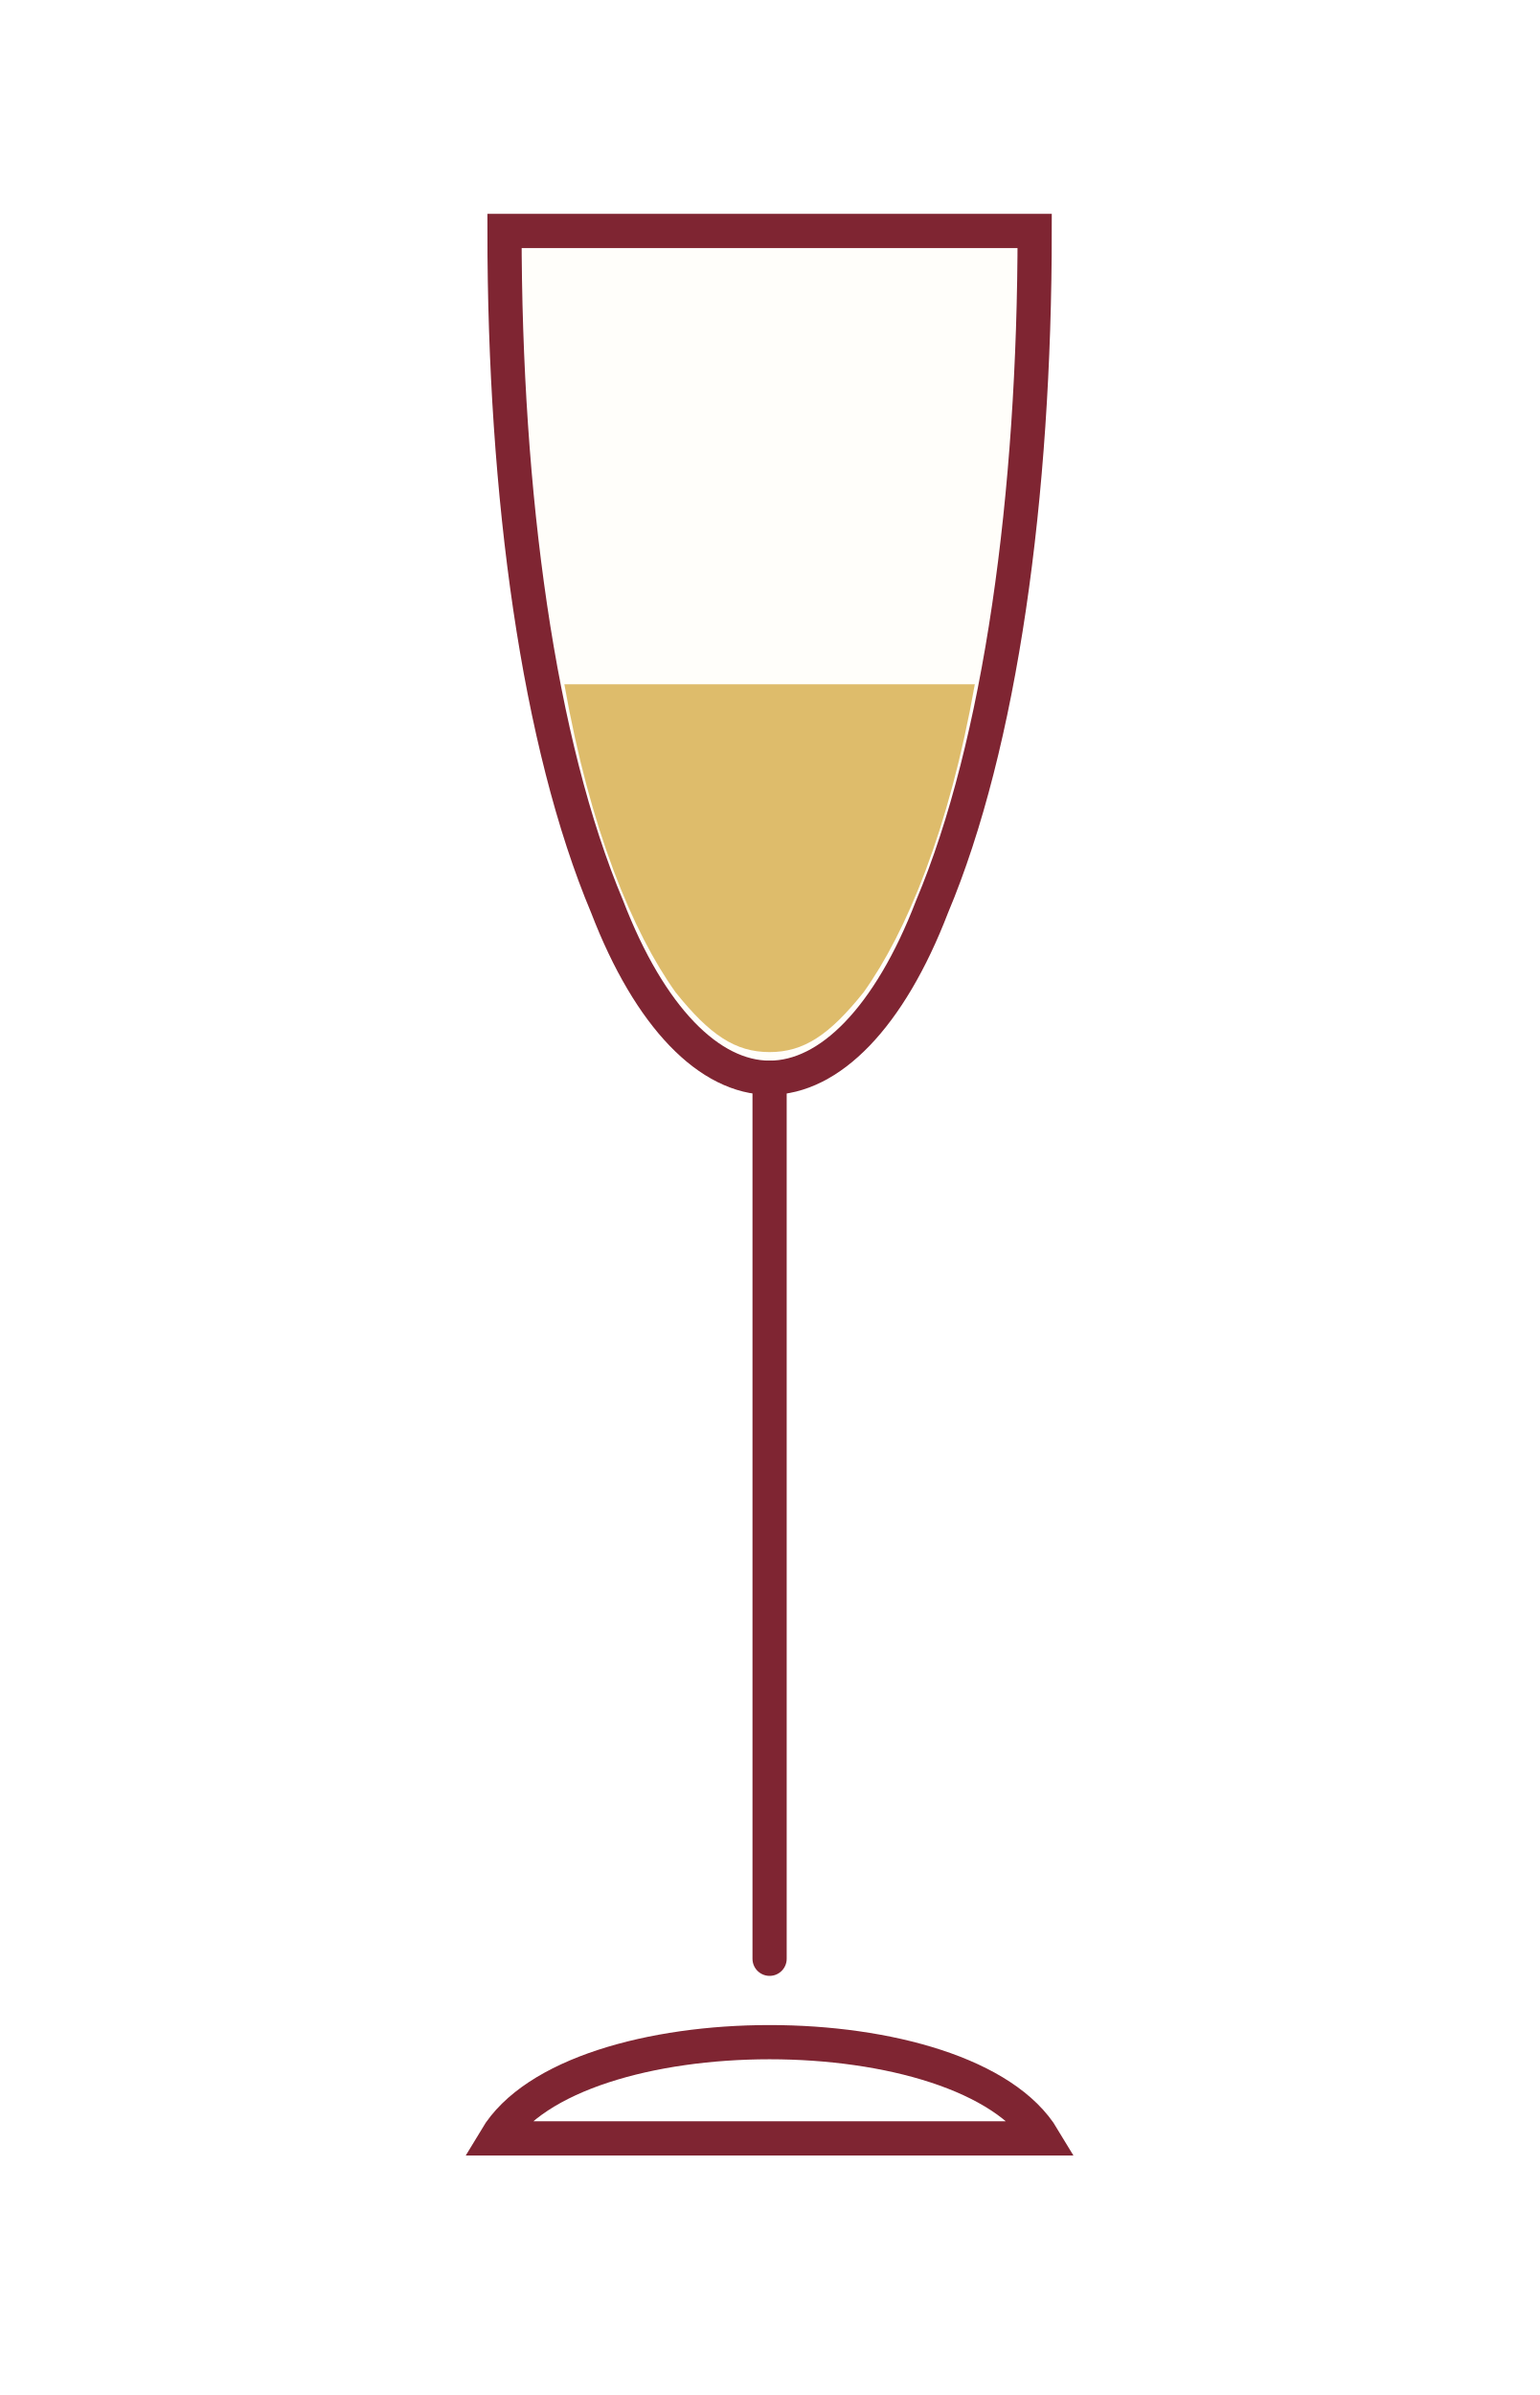
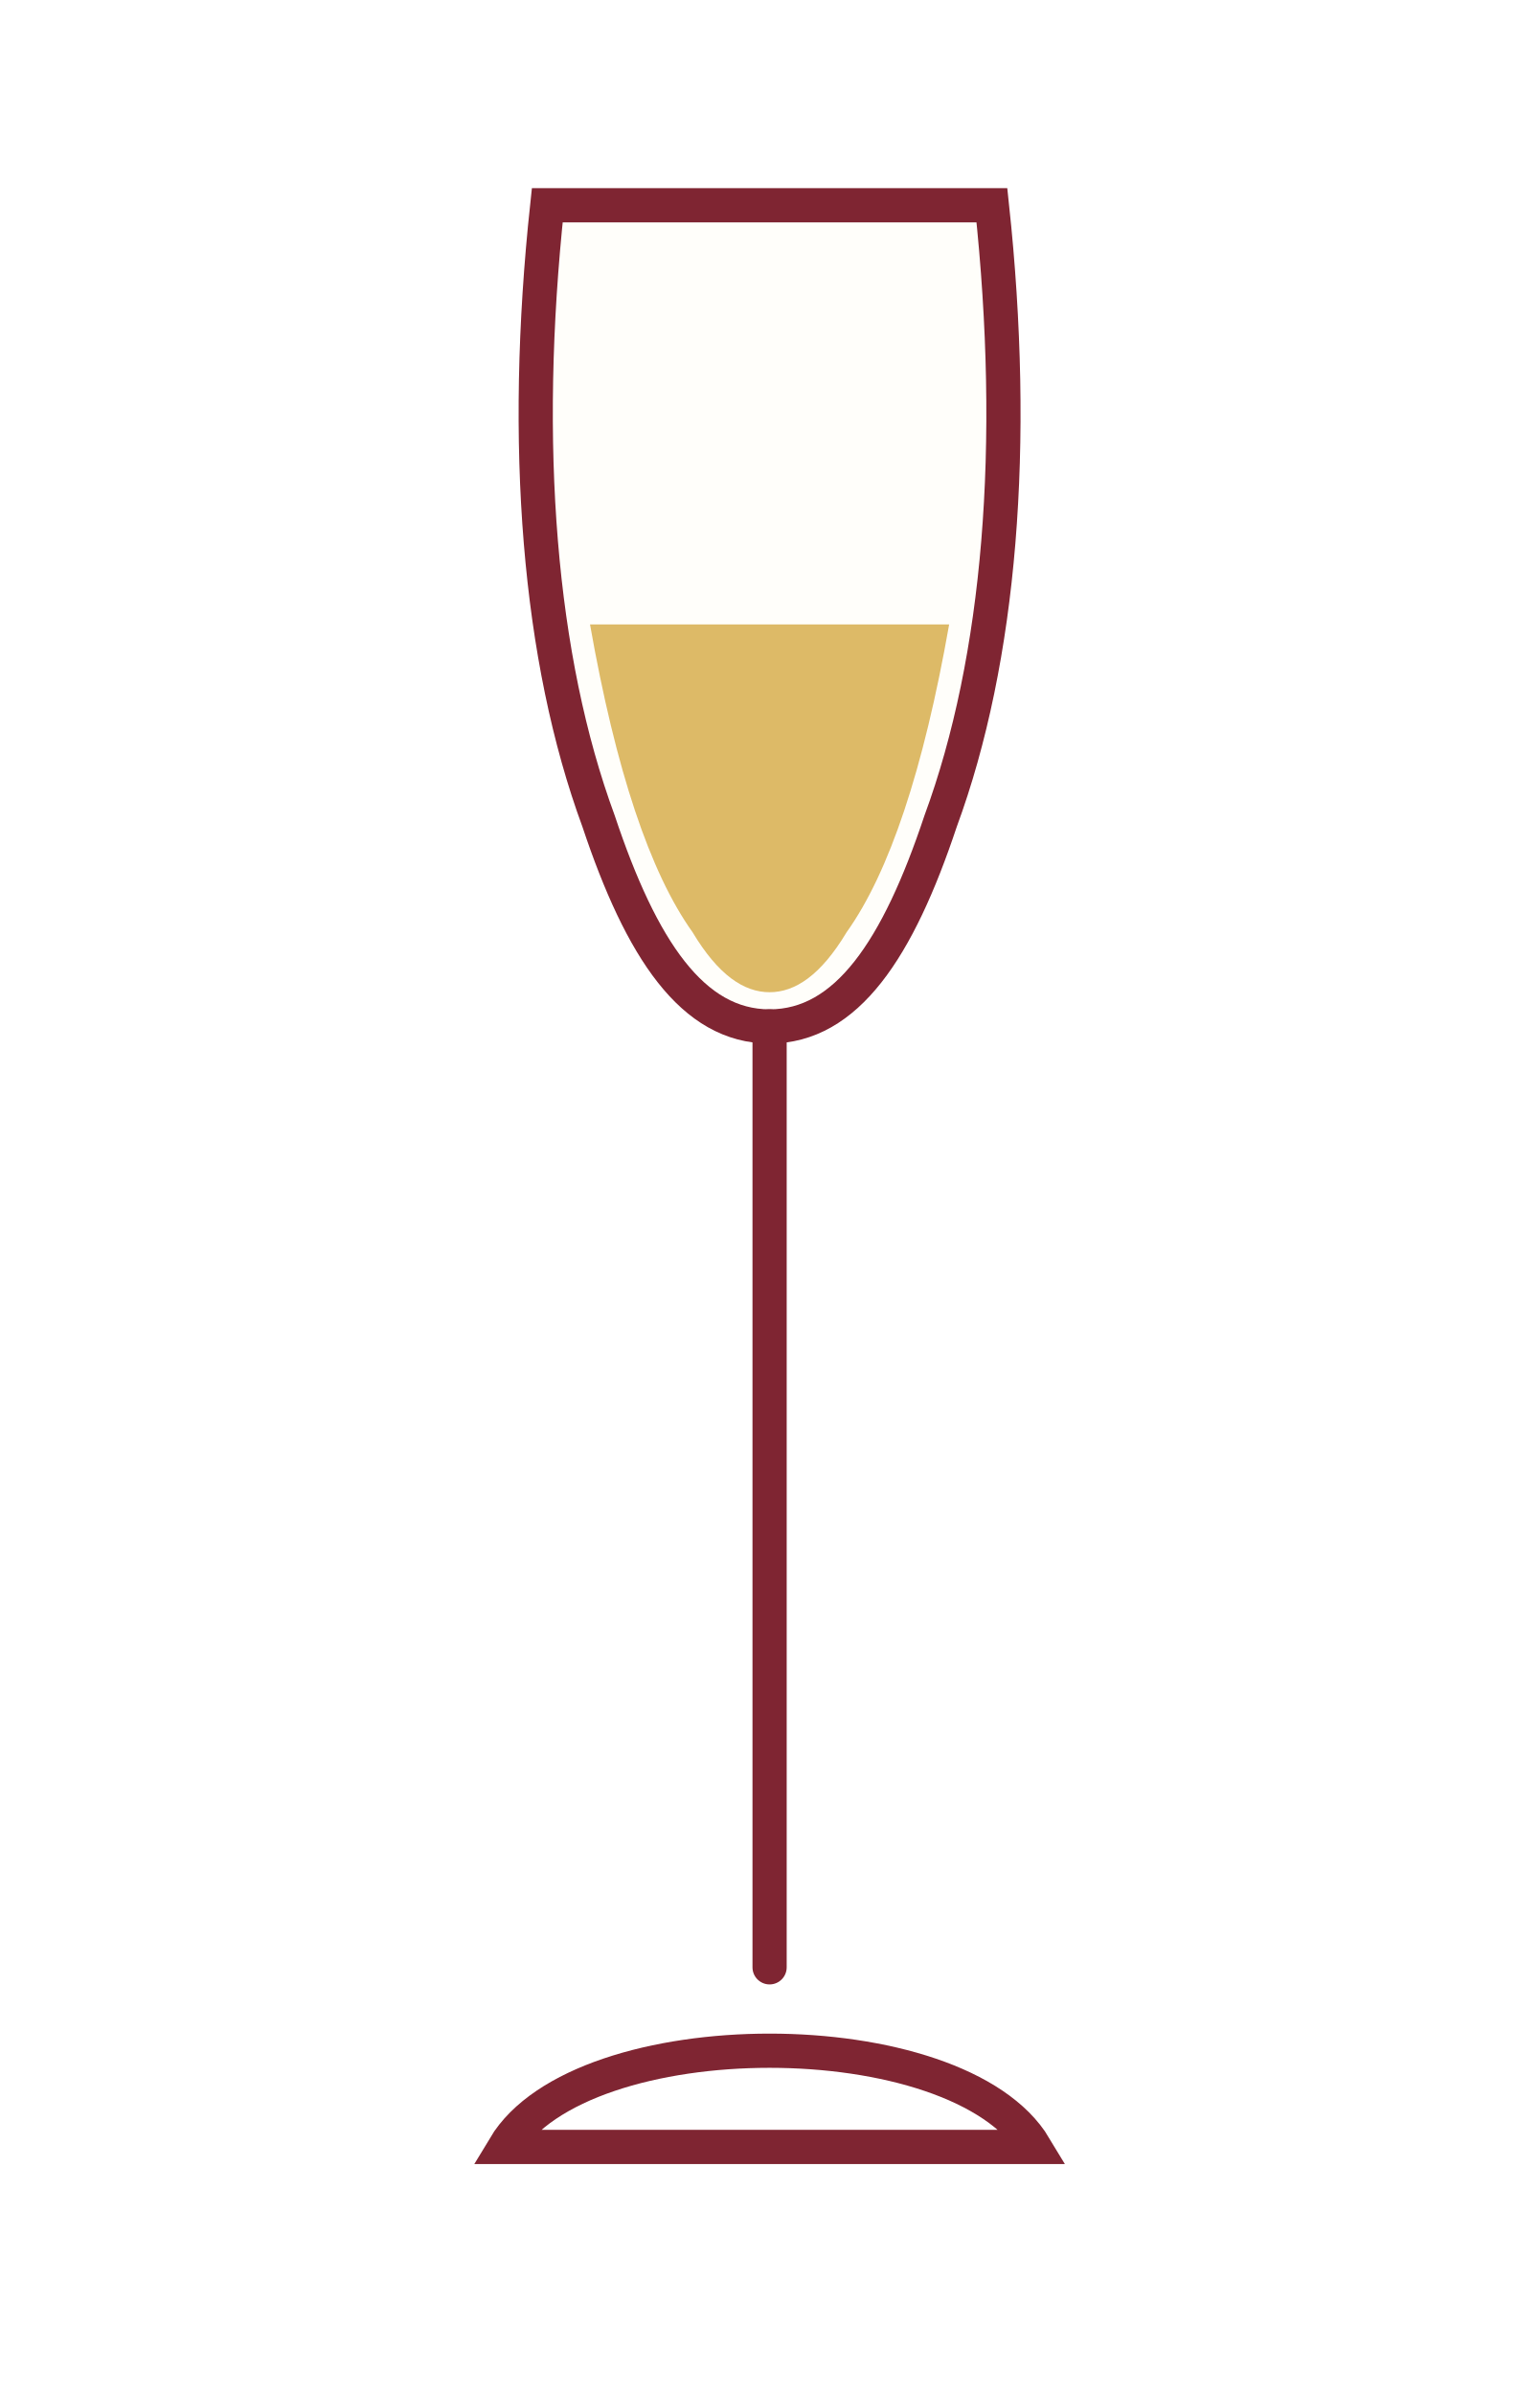
<svg xmlns="http://www.w3.org/2000/svg" viewBox="0 0 180 280">
-   <path d="M59 27h62c0 31-4 60-12 79-5 13-12 20-19 20s-14-7-19-20c-8-19-12-48-12-79Z" fill="#fffdf8" fill-opacity=".75" stroke="#7f2532" stroke-width="4" />
-   <path d="M66 80h48c-3 17-8 29-13 36-4 5-7 7-11 7s-7-2-11-7c-5-7-10-19-13-36Z" fill="#d7ad4c" opacity=".82" />
-   <path d="M90 126v103M58 250c9-15 55-15 64 0Z" fill="none" stroke="#7f2532" stroke-width="4" stroke-linecap="round" />
+   <path d="M64 24h52c3 28 1 53-6 72-5 15-11 24-20 24s-15-9-20-24c-7-19-9-44-6-72Z" fill="#fffdf8" fill-opacity=".75" stroke="#7f2532" stroke-width="4" />
+   <path d="M69 73h42c-3 17-7 29-12 36-3 5-6 7-9 7s-6-2-9-7c-5-7-9-19-12-36Z" fill="#d7ad4c" opacity=".84" />
+   <path d="M90 120v110M59 251c9-15 53-15 62 0Z" fill="none" stroke="#7f2532" stroke-width="4" stroke-linecap="round" />
</svg>
